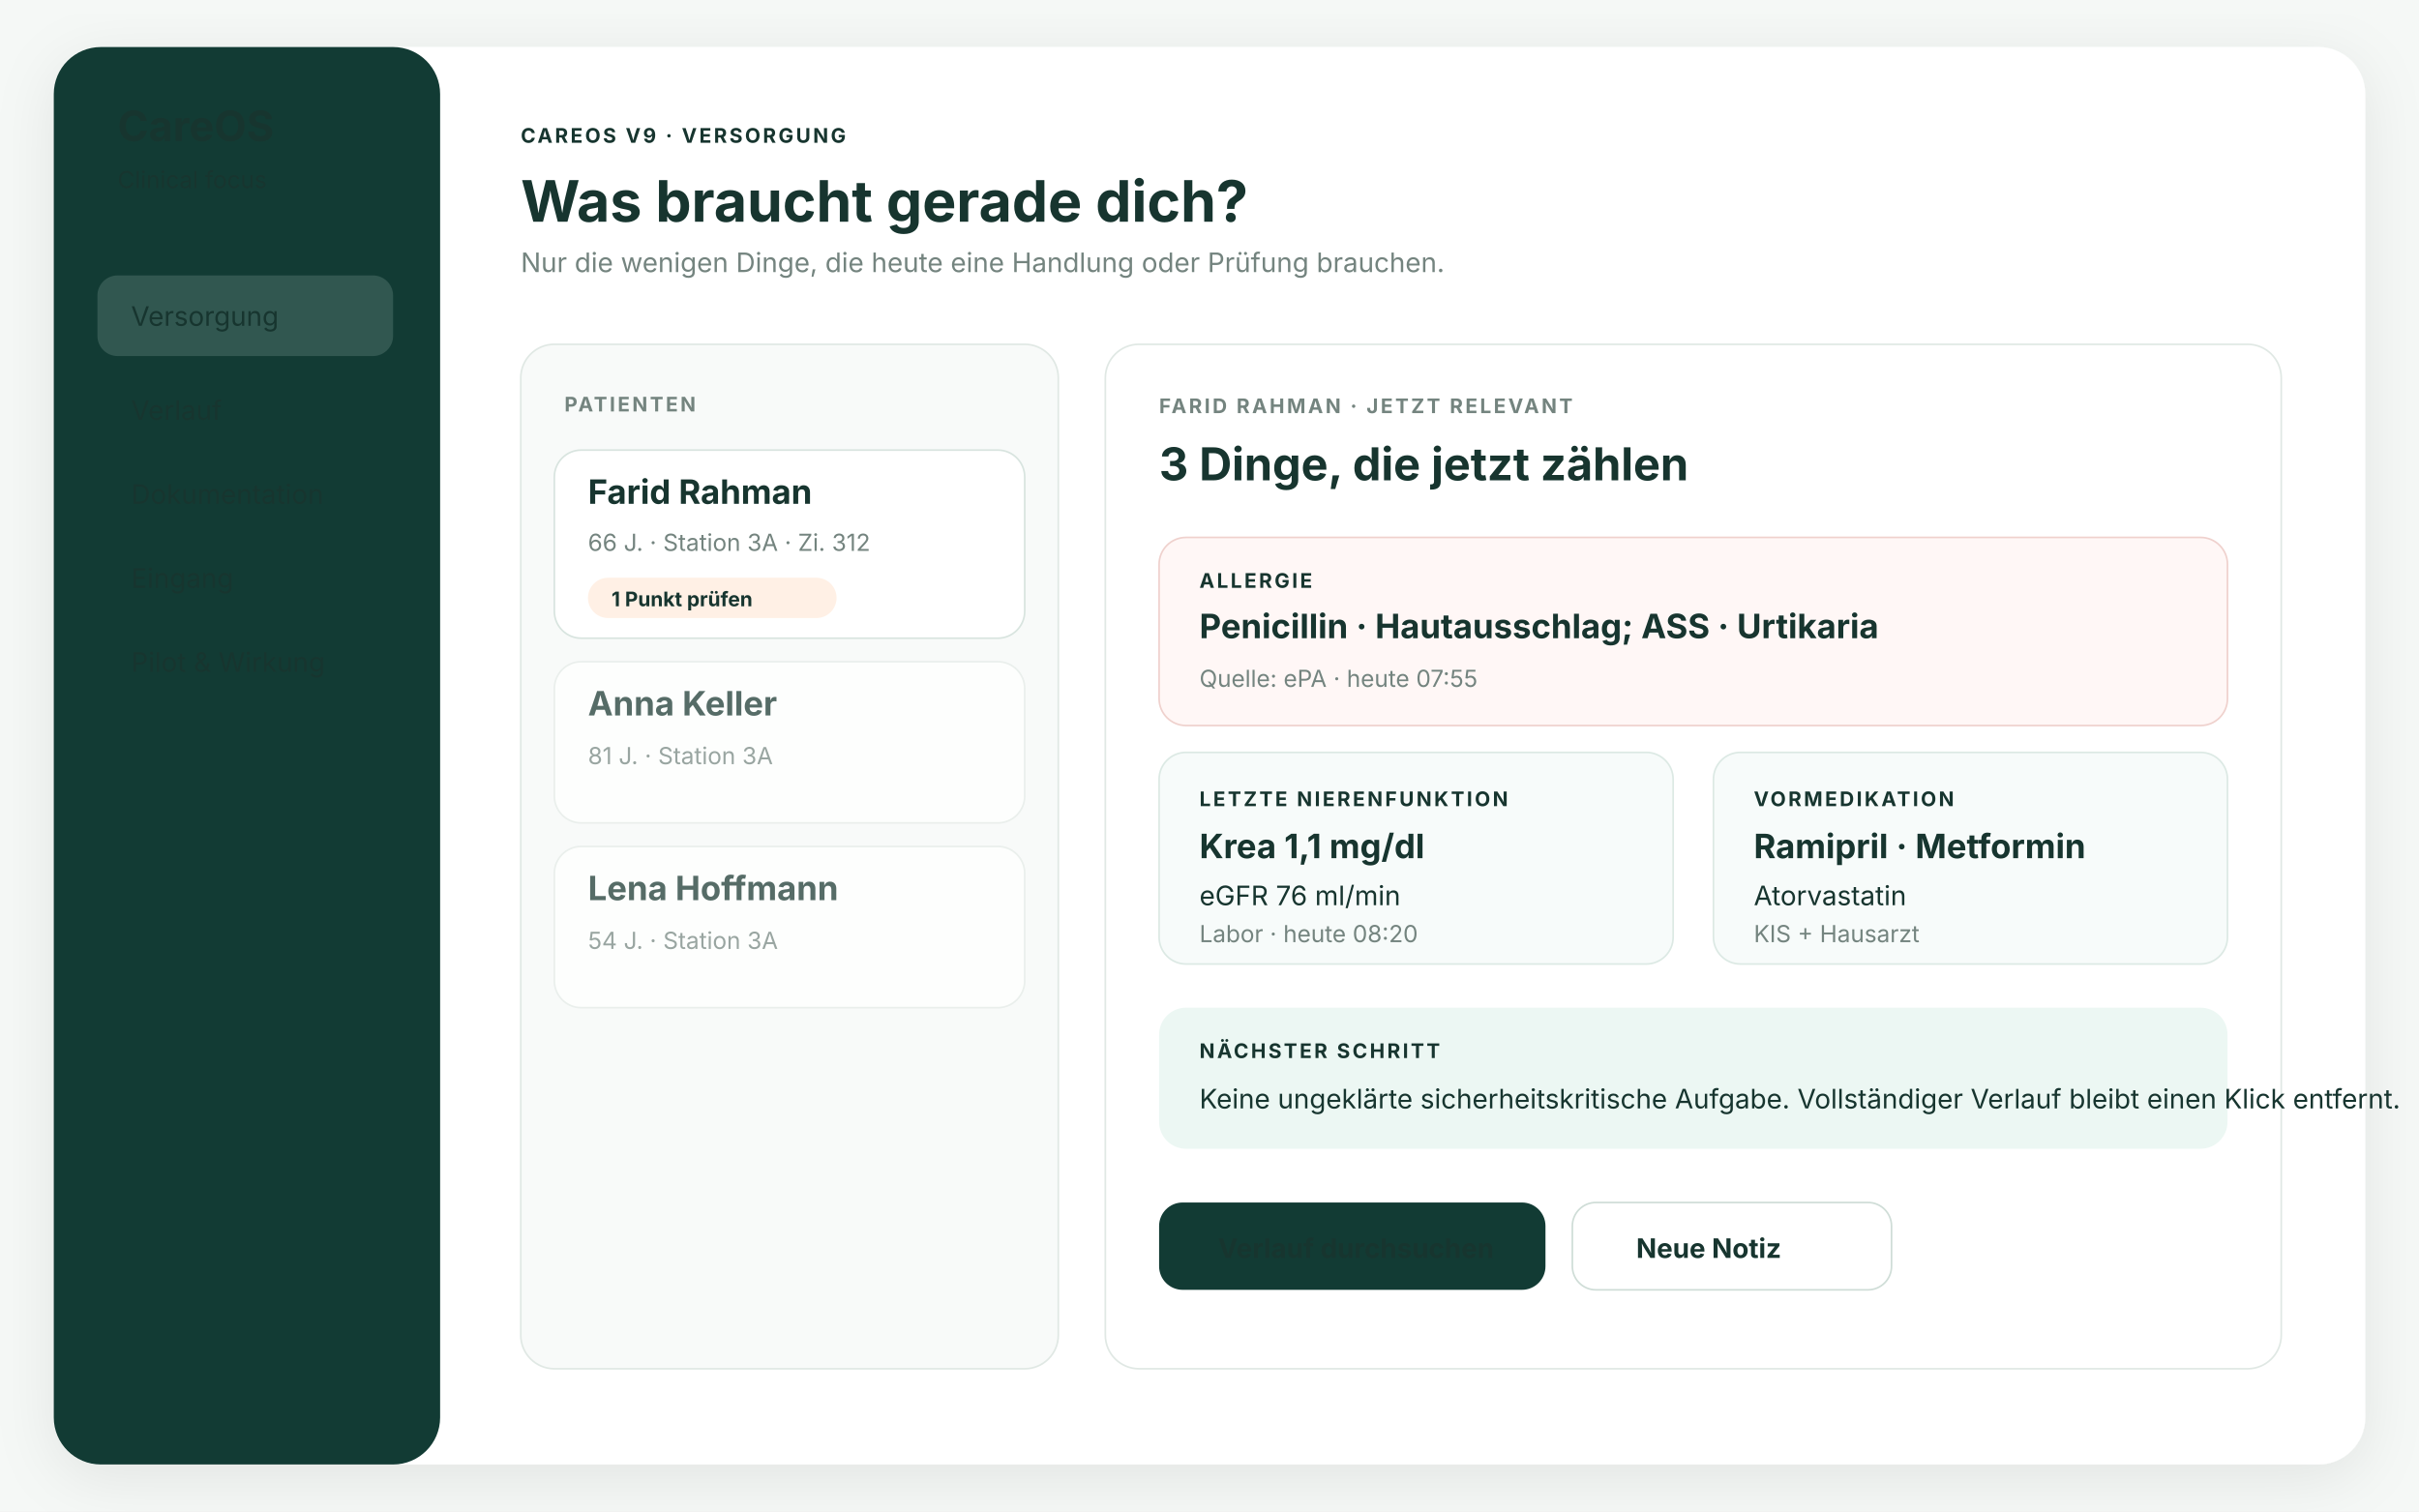
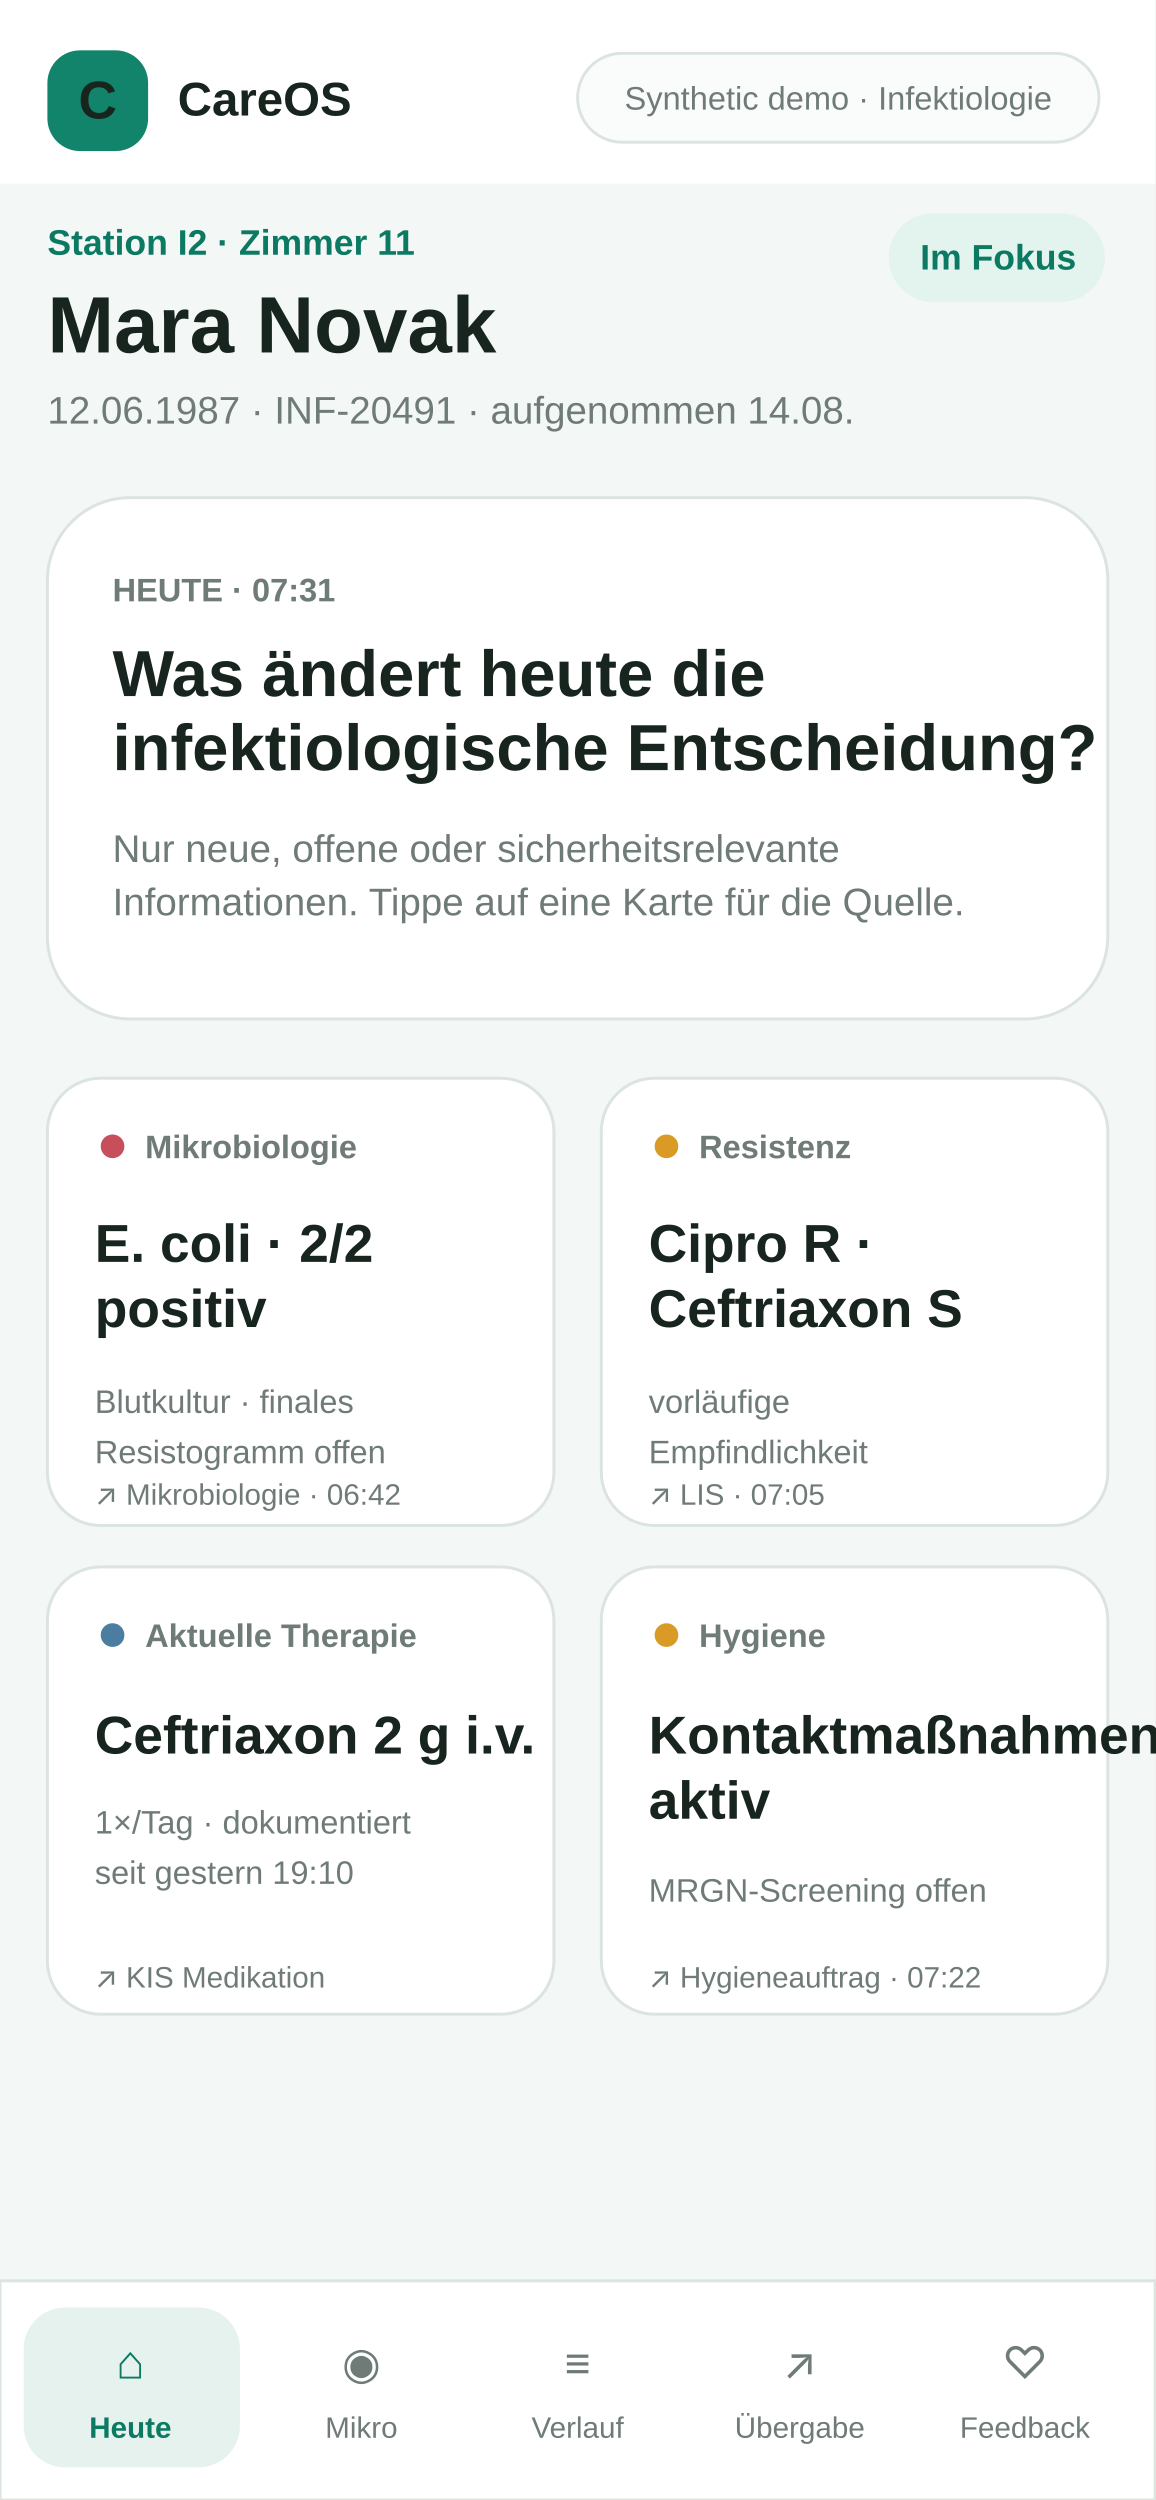
- <svg xmlns="http://www.w3.org/2000/svg" width="1440" height="900" viewBox="0 0 1440 900">
+ <svg xmlns="http://www.w3.org/2000/svg" width="390" height="844" viewBox="0 0 390 844">
  <defs>
-     <filter id="s">
-       <feDropShadow dx="0" dy="8" stdDeviation="18" flood-opacity=".08" />
-     </filter>
-     <style>text{font-family:Inter,Arial,sans-serif;fill:#17352f}.muted{fill:#74847f}.small{font-size:14px}.label{font-size:12px;font-weight:700;letter-spacing:1.4px}.title{font-size:34px;font-weight:750}.h2{font-size:20px;font-weight:700}.body{font-size:16px}.chip{font-size:12px;font-weight:700}</style>
+     <style>
+ text{font-family:-apple-system,BlinkMacSystemFont,"Segoe UI",Arial,sans-serif;fill:#18251f}.muted{fill:#6f7b76}.green{fill:#0c7a63}.card{fill:#fff;stroke:#dbe4df}.label{font-size:11px;font-weight:700;fill:#6f7b76}.title{font-size:18px;font-weight:700}.small{font-size:11px;fill:#6f7b76}
+ </style>
  </defs>
-   <rect width="1440" height="900" fill="#f5f8f6" />
-   <rect x="32" y="28" width="1376" height="844" rx="28" fill="#fff" filter="url(#s)" />
-   <rect x="32" y="28" width="230" height="844" rx="28" fill="#123b34" />
-   <text x="70" y="84" fill="#fff" font-size="25" font-weight="750">CareOS</text>
-   <text x="70" y="112" fill="#a9c7bd" class="small">Clinical focus</text>
-   <g fill="#d9eee7">
-     <rect x="58" y="164" width="176" height="48" rx="12" opacity=".16" />
-     <text x="78" y="194" fill="#fff" class="body">Versorgung</text>
-     <text x="78" y="250" fill="#c6d9d3" class="body">Verlauf</text>
-     <text x="78" y="300" fill="#c6d9d3" class="body">Dokumentation</text>
-     <text x="78" y="350" fill="#c6d9d3" class="body">Eingang</text>
-     <text x="78" y="400" fill="#c6d9d3" class="body">Pilot &amp; Wirkung</text>
-   </g>
-   <text x="310" y="85" class="label" fill="#558176">CAREOS V9 · VERSORGUNG</text>
-   <text x="310" y="132" class="title">Was braucht gerade dich?</text>
-   <text x="310" y="162" class="body muted">Nur die wenigen Dinge, die heute eine Handlung oder Prüfung brauchen.</text>
-   <rect x="310" y="205" width="320" height="610" rx="20" fill="#f8faf9" stroke="#e0e8e4" />
-   <text x="336" y="245" class="label muted">PATIENTEN</text>
-   <g>
-     <rect x="330" y="268" width="280" height="112" rx="16" fill="#fff" stroke="#d8e4df" />
-     <text x="350" y="300" class="h2">Farid Rahman</text>
-     <text x="350" y="328" class="small muted">66 J. · Station 3A · Zi. 312</text>
-     <rect x="350" y="344" width="148" height="24" rx="12" fill="#fff0e5" />
-     <text x="364" y="361" class="chip" fill="#a96528">1 Punkt prüfen</text>
-   </g>
-   <g opacity=".72">
-     <rect x="330" y="394" width="280" height="96" rx="16" fill="#fff" stroke="#e4eae7" />
-     <text x="350" y="426" class="h2">Anna Keller</text>
-     <text x="350" y="455" class="small muted">81 J. · Station 3A</text>
-   </g>
-   <g opacity=".72">
-     <rect x="330" y="504" width="280" height="96" rx="16" fill="#fff" stroke="#e4eae7" />
-     <text x="350" y="536" class="h2">Lena Hoffmann</text>
-     <text x="350" y="565" class="small muted">54 J. · Station 3A</text>
-   </g>
-   <rect x="658" y="205" width="700" height="610" rx="20" fill="#fff" stroke="#e0e8e4" />
-   <text x="690" y="246" class="label muted">FARID RAHMAN · JETZT RELEVANT</text>
-   <text x="690" y="286" font-size="27" font-weight="750">3 Dinge, die jetzt zählen</text>
-   <g>
-     <rect x="690" y="320" width="636" height="112" rx="16" fill="#fff7f6" stroke="#efd1cd" />
-     <text x="714" y="350" class="label" fill="#a94c42">ALLERGIE</text>
-     <text x="714" y="380" class="h2">Penicillin · Hautausschlag; ASS · Urtikaria</text>
-     <text x="714" y="409" class="small muted">Quelle: ePA · heute 07:55</text>
-   </g>
-   <g>
-     <rect x="690" y="448" width="306" height="126" rx="16" fill="#f7fbfa" stroke="#dce9e4" />
-     <text x="714" y="480" class="label" fill="#397765">LETZTE NIERENFUNKTION</text>
-     <text x="714" y="511" class="h2">Krea 1,1 mg/dl</text>
-     <text x="714" y="539" class="body">eGFR 76 ml/min</text>
-     <text x="714" y="561" class="small muted">Labor · heute 08:20</text>
-   </g>
-   <g>
-     <rect x="1020" y="448" width="306" height="126" rx="16" fill="#f7fbfa" stroke="#dce9e4" />
-     <text x="1044" y="480" class="label" fill="#397765">VORMEDIKATION</text>
-     <text x="1044" y="511" class="h2">Ramipril · Metformin</text>
-     <text x="1044" y="539" class="body">Atorvastatin</text>
-     <text x="1044" y="561" class="small muted">KIS + Hausarzt</text>
-   </g>
-   <rect x="690" y="600" width="636" height="84" rx="16" fill="#ecf7f3" />
-   <text x="714" y="630" class="label" fill="#397765">NÄCHSTER SCHRITT</text>
-   <text x="714" y="660" class="body">Keine ungeklärte sicherheitskritische Aufgabe. Vollständiger Verlauf bleibt einen Klick entfernt.</text>
-   <rect x="690" y="716" width="230" height="52" rx="14" fill="#123b34" />
-   <text x="725" y="749" fill="#fff" class="body" font-weight="700">Verlauf durchsuchen</text>
-   <rect x="936" y="716" width="190" height="52" rx="14" fill="#fff" stroke="#cfddd7" />
-   <text x="974" y="749" class="body" font-weight="700">Neue Notiz</text>
+   <rect width="390" height="844" fill="#f3f7f5" />
+   <rect x="0" y="0" width="390" height="62" fill="#fff" />
+   <rect x="16" y="17" rx="11" width="34" height="34" fill="#11846b" />
+   <text x="33" y="40" text-anchor="middle" fill="#fff" font-size="18" font-weight="800">C</text>
+   <text x="60" y="39" font-size="16" font-weight="750">CareOS</text>
+   <rect x="195" y="18" width="176" height="30" rx="15" fill="#fafcfb" stroke="#dbe4df" />
+   <text x="283" y="37" text-anchor="middle" class="small">Synthetic demo · Infektiologie</text>
+   <text x="16" y="86" font-size="12" font-weight="750" class="green">Station I2 · Zimmer 11</text>
+   <rect x="300" y="72" width="73" height="30" rx="15" fill="#e3f3ed" />
+   <text x="337" y="91" text-anchor="middle" font-size="12" font-weight="700" class="green">Im Fokus</text>
+   <text x="16" y="119" font-size="27" font-weight="800">Mara Novak</text>
+   <text x="16" y="143" font-size="13" class="muted">12.06.1987 · INF-20491 · aufgenommen 14.08.</text>
+   <rect class="card" x="16" y="168" width="358" height="176" rx="28" />
+   <text x="38" y="203" class="label">HEUTE · 07:31</text>
+   <text x="38" y="235" font-size="22" font-weight="800">Was ändert heute die</text>
+   <text x="38" y="260" font-size="22" font-weight="800">infektiologische Entscheidung?</text>
+   <text x="38" y="291" font-size="13" class="muted">Nur neue, offene oder sicherheitsrelevante</text>
+   <text x="38" y="309" font-size="13" class="muted">Informationen. Tippe auf eine Karte für die Quelle.</text>
+   <rect class="card" x="16" y="364" width="171" height="151" rx="18" />
+   <circle cx="38" cy="387" r="4" fill="#c74f5b" />
+   <text x="49" y="391" class="label">Mikrobiologie</text>
+   <text x="32" y="426" class="title">E. coli · 2/2</text>
+   <text x="32" y="448" class="title">positiv</text>
+   <text x="32" y="477" class="small">Blutkultur · finales</text>
+   <text x="32" y="494" class="small">Resistogramm offen</text>
+   <text x="32" y="508" font-size="10" class="muted">↗ Mikrobiologie · 06:42</text>
+   <rect class="card" x="203" y="364" width="171" height="151" rx="18" />
+   <circle cx="225" cy="387" r="4" fill="#d99b25" />
+   <text x="236" y="391" class="label">Resistenz</text>
+   <text x="219" y="426" class="title">Cipro R ·</text>
+   <text x="219" y="448" class="title">Ceftriaxon S</text>
+   <text x="219" y="477" class="small">vorläufige</text>
+   <text x="219" y="494" class="small">Empfindlichkeit</text>
+   <text x="219" y="508" font-size="10" class="muted">↗ LIS · 07:05</text>
+   <rect class="card" x="16" y="529" width="171" height="151" rx="18" />
+   <circle cx="38" cy="552" r="4" fill="#4a7da0" />
+   <text x="49" y="556" class="label">Aktuelle Therapie</text>
+   <text x="32" y="592" class="title">Ceftriaxon 2 g i.v.</text>
+   <text x="32" y="619" class="small">1×/Tag · dokumentiert</text>
+   <text x="32" y="636" class="small">seit gestern 19:10</text>
+   <text x="32" y="671" font-size="10" class="muted">↗ KIS Medikation</text>
+   <rect class="card" x="203" y="529" width="171" height="151" rx="18" />
+   <circle cx="225" cy="552" r="4" fill="#d99b25" />
+   <text x="236" y="556" class="label">Hygiene</text>
+   <text x="219" y="592" class="title">Kontaktmaßnahmen</text>
+   <text x="219" y="614" class="title">aktiv</text>
+   <text x="219" y="642" class="small">MRGN-Screening offen</text>
+   <text x="219" y="671" font-size="10" class="muted">↗ Hygieneauftrag · 07:22</text>
+   <rect x="0" y="770" width="390" height="74" fill="#fff" stroke="#dbe4df" />
+   <rect x="8" y="779" width="73" height="54" rx="14" fill="#e5f2ee" />
+   <text x="44" y="803" text-anchor="middle" font-size="16" class="green">⌂</text>
+   <text x="44" y="823" text-anchor="middle" font-size="10" font-weight="700" class="green">Heute</text>
+   <text x="122" y="803" text-anchor="middle" font-size="15" class="muted">◉</text>
+   <text x="122" y="823" text-anchor="middle" font-size="10" class="muted">Mikro</text>
+   <text x="195" y="803" text-anchor="middle" font-size="15" class="muted">≡</text>
+   <text x="195" y="823" text-anchor="middle" font-size="10" class="muted">Verlauf</text>
+   <text x="270" y="803" text-anchor="middle" font-size="15" class="muted">↗</text>
+   <text x="270" y="823" text-anchor="middle" font-size="10" class="muted">Übergabe</text>
+   <text x="346" y="803" text-anchor="middle" font-size="15" class="muted">♡</text>
+   <text x="346" y="823" text-anchor="middle" font-size="10" class="muted">Feedback</text>
</svg>
